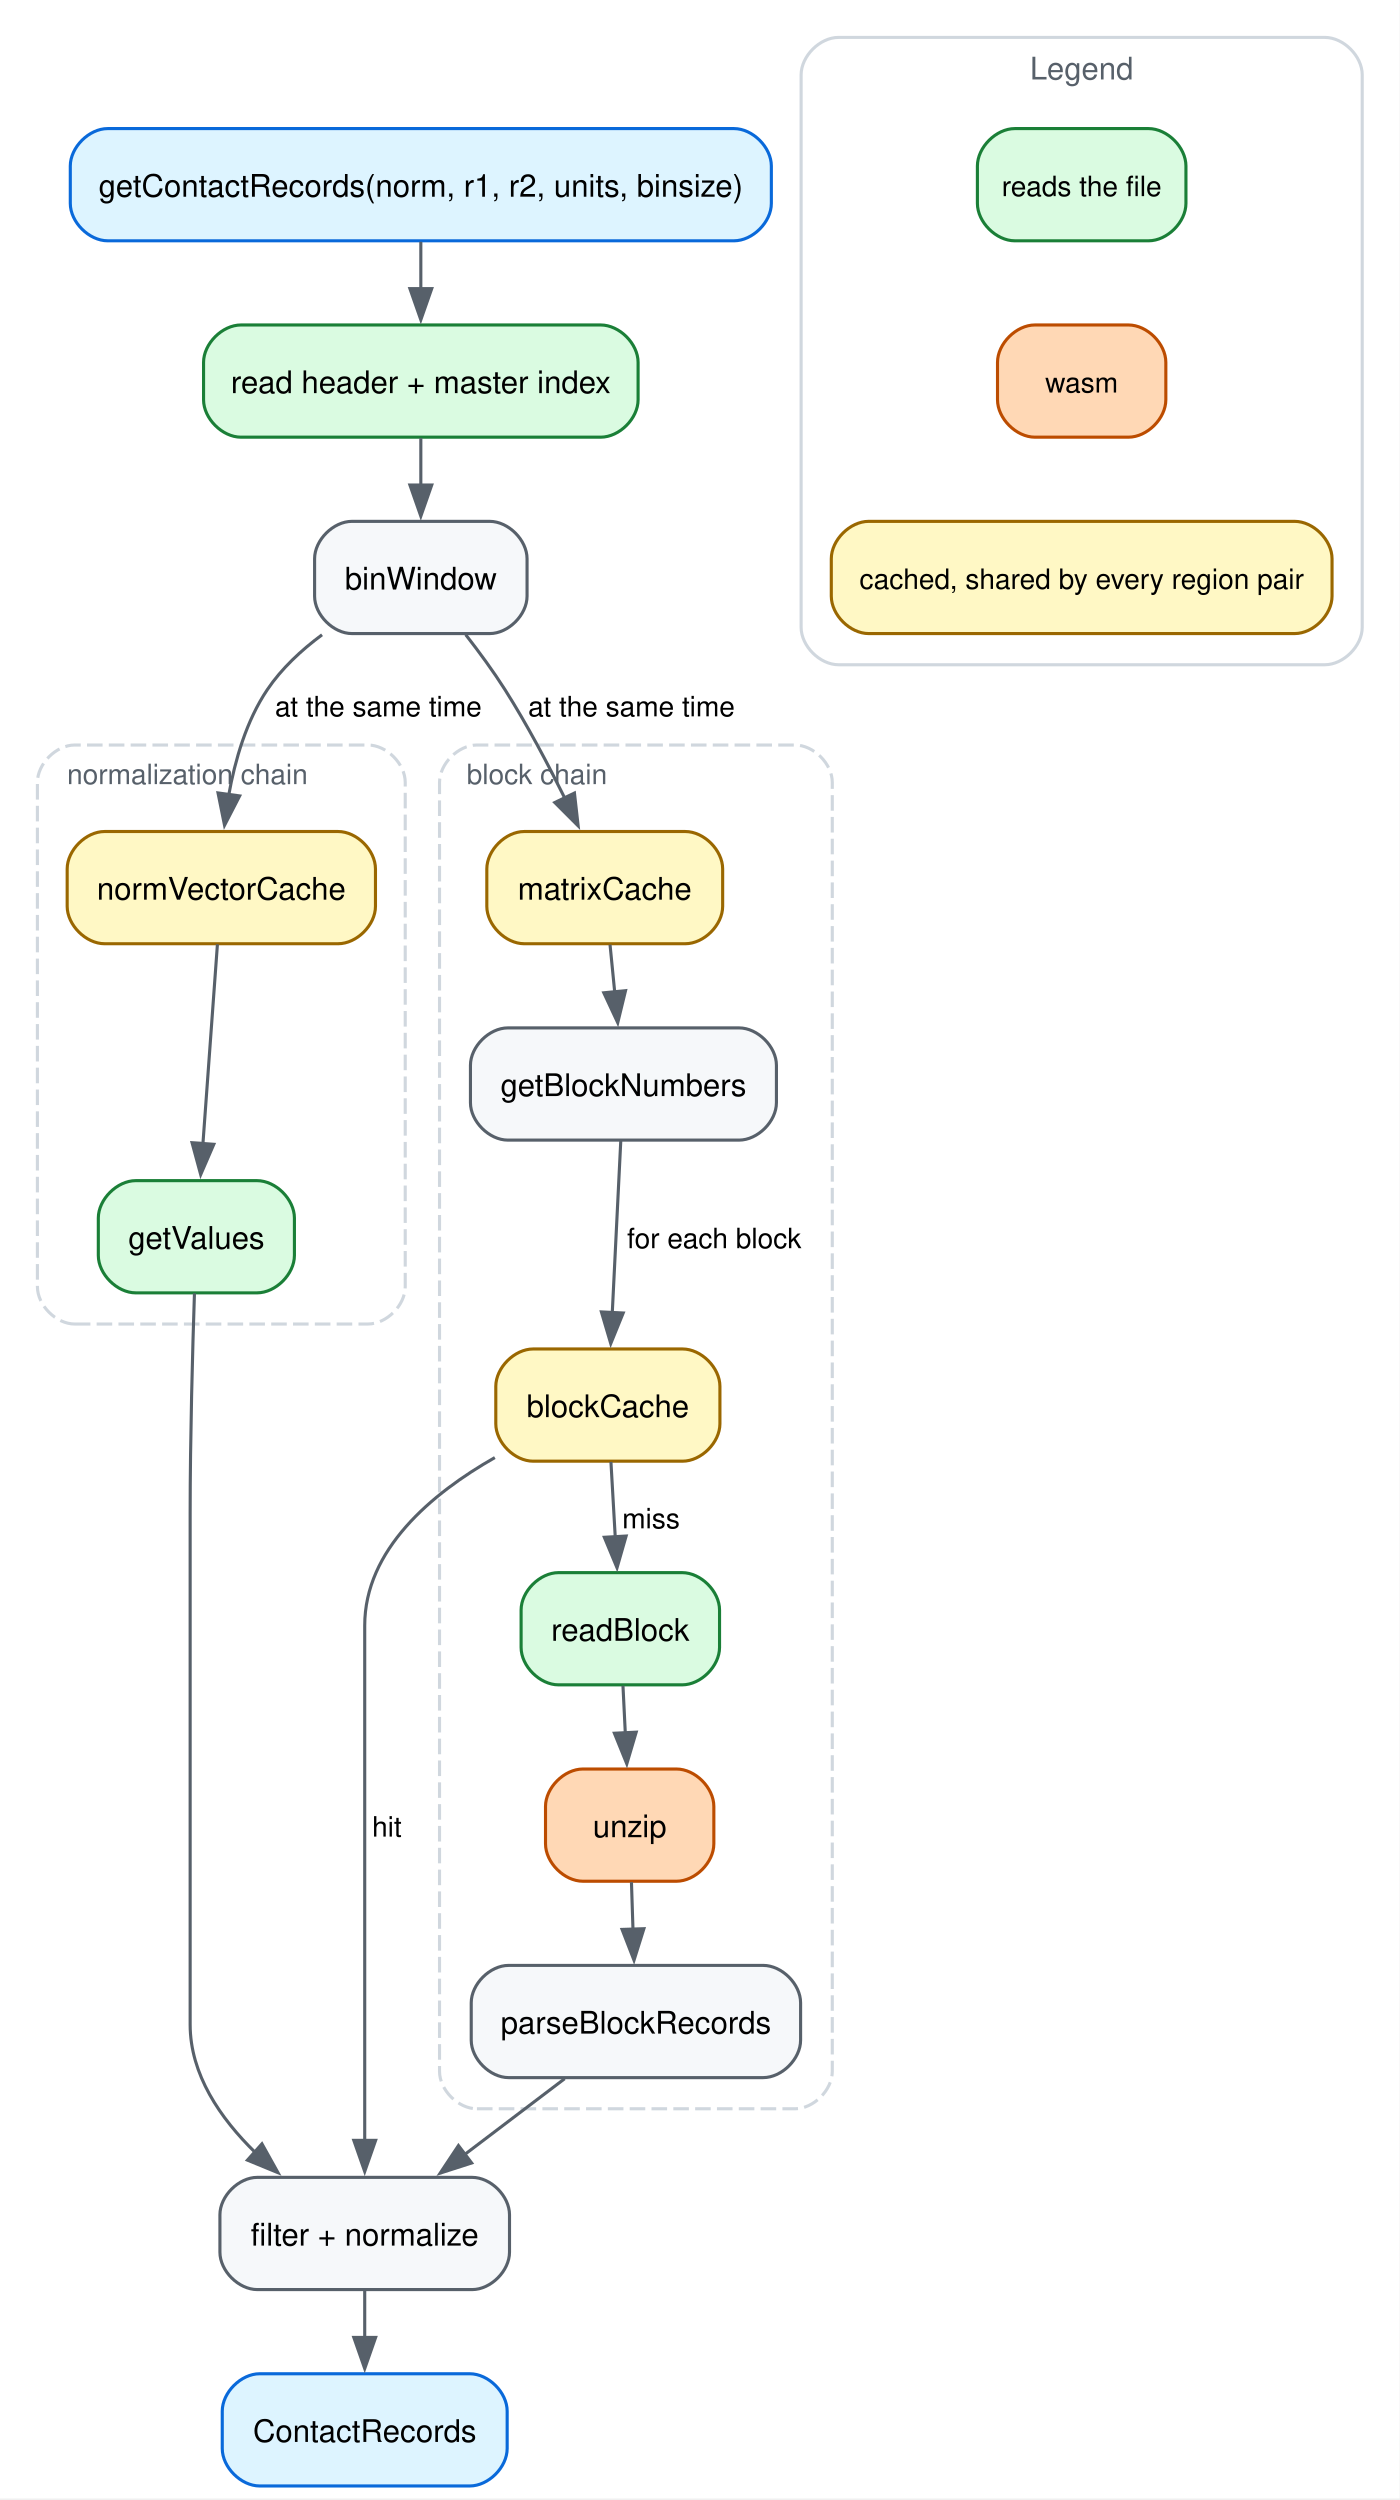
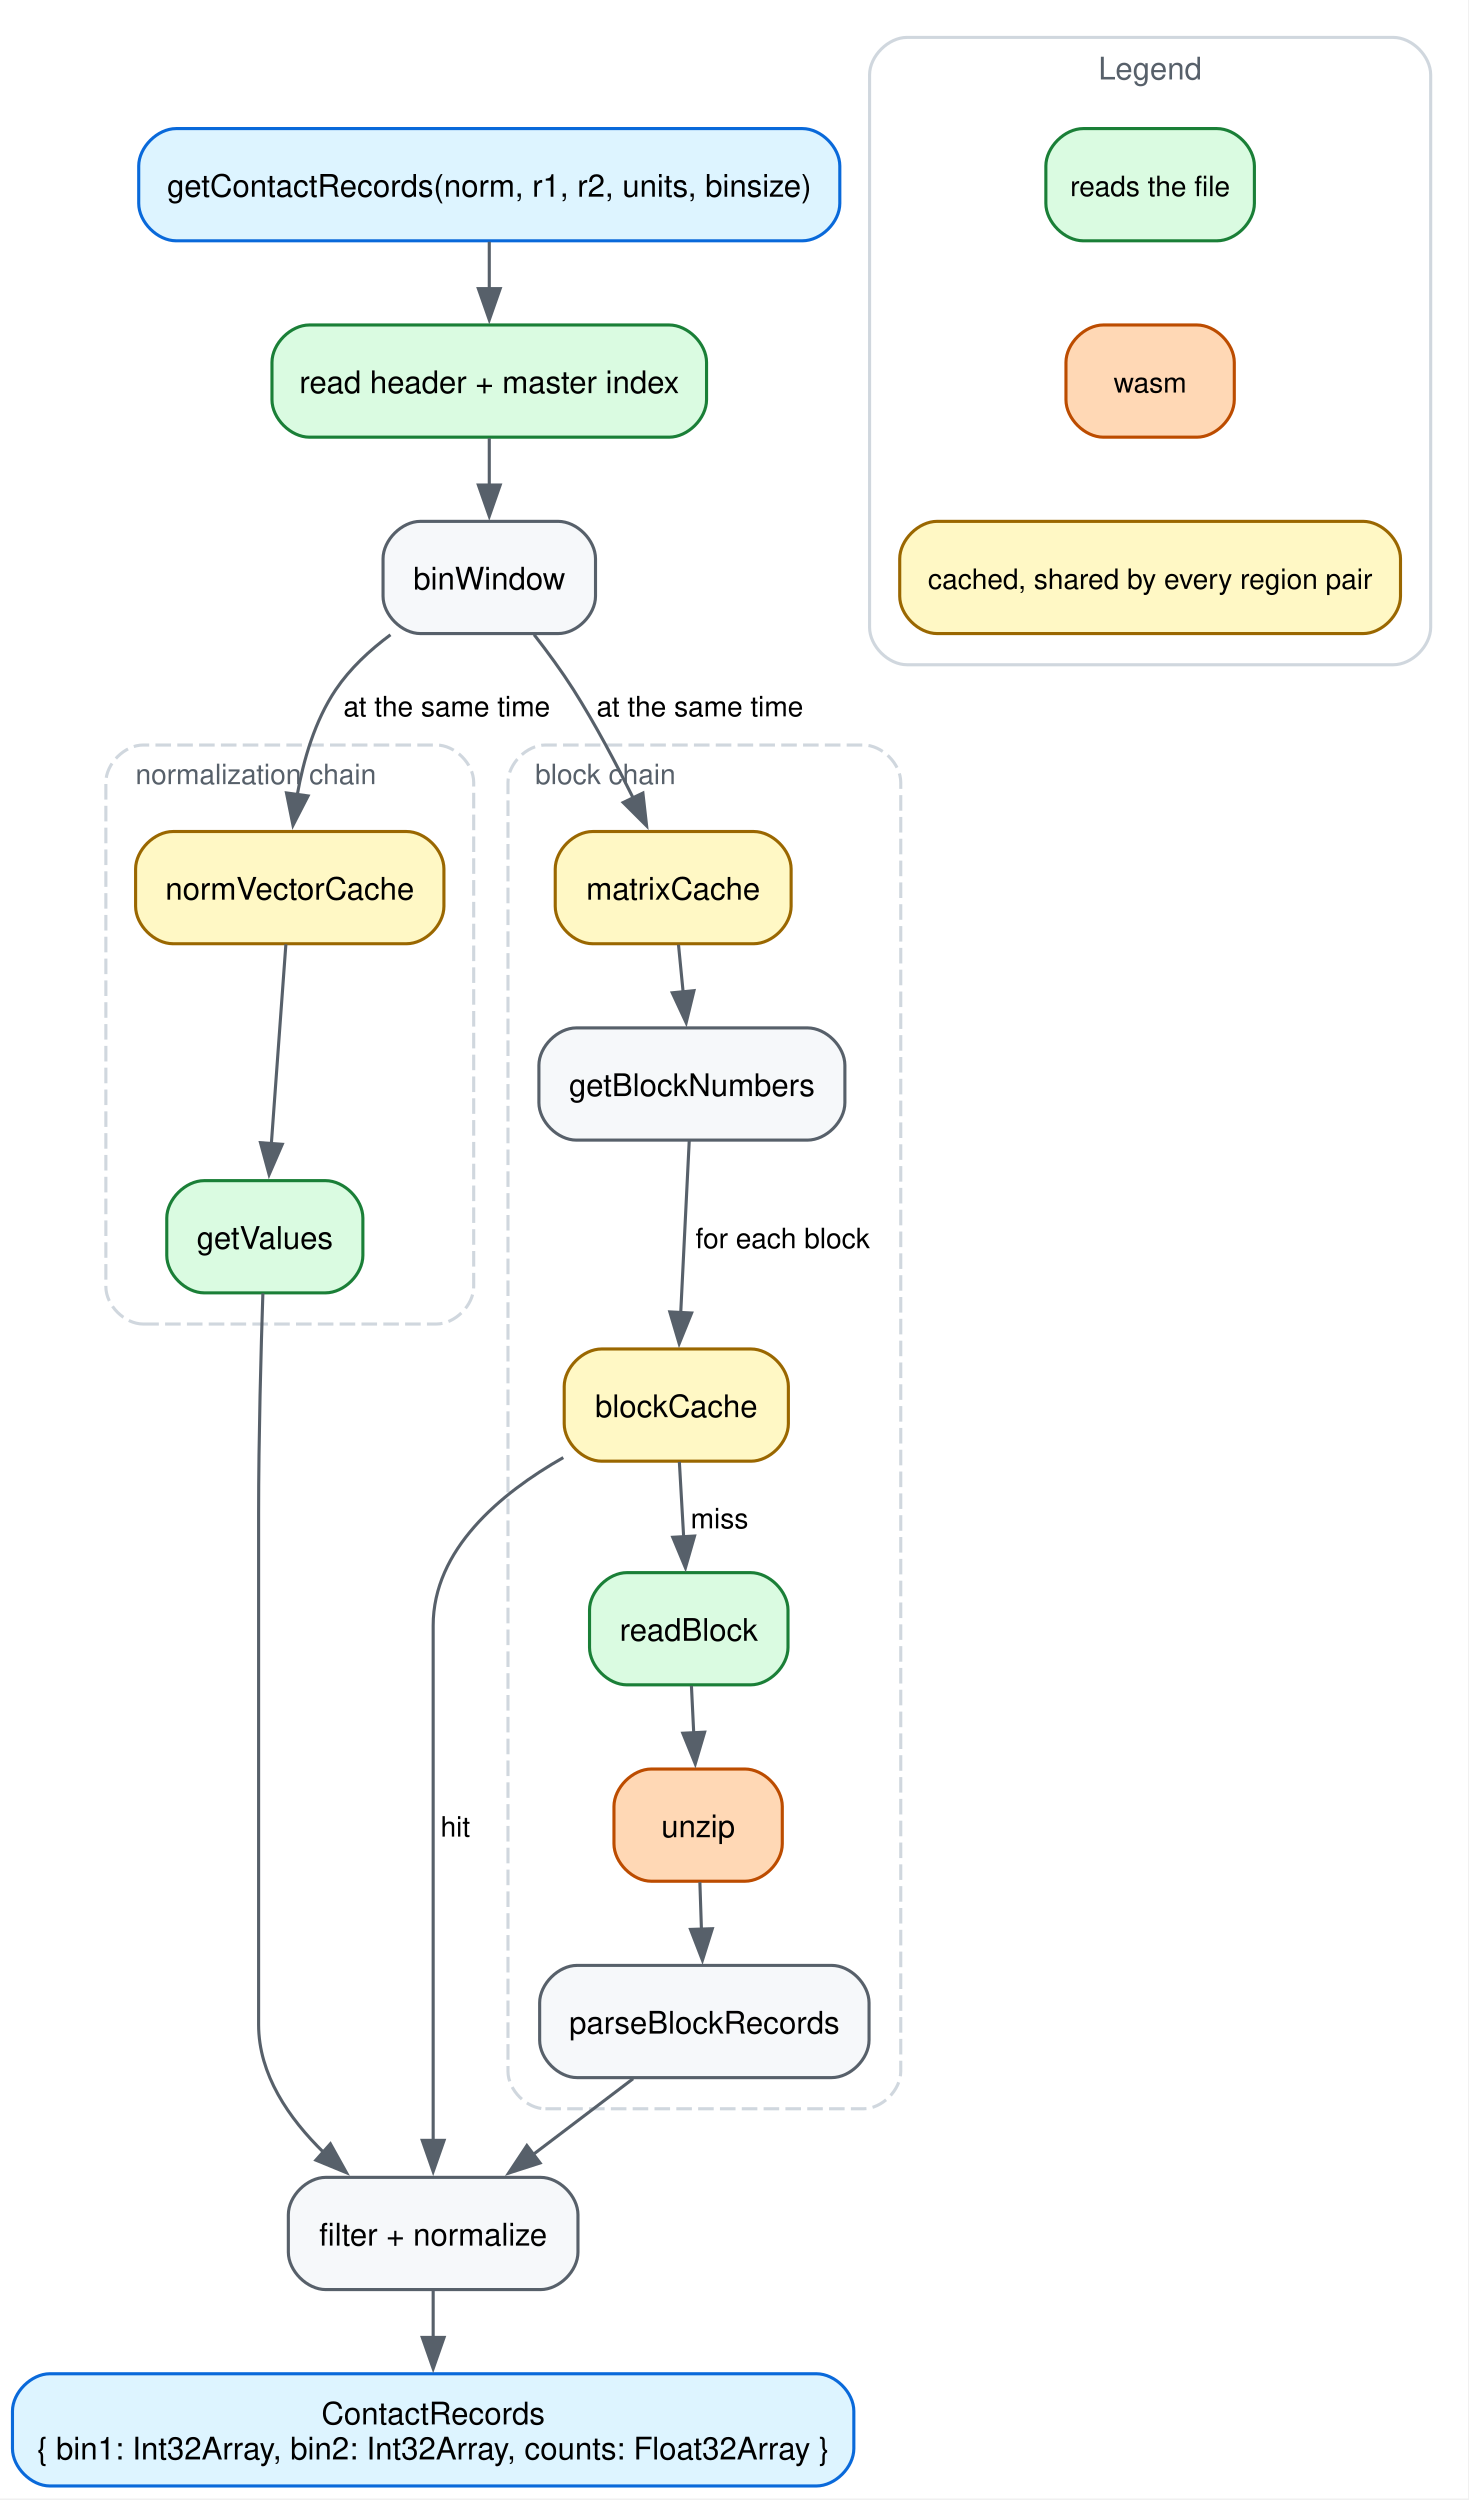
- <svg xmlns="http://www.w3.org/2000/svg" width="449pt" height="802pt" viewBox="0.00 0.00 449.00 802.00">
+ <svg xmlns="http://www.w3.org/2000/svg" width="471pt" height="802pt" viewBox="0.00 0.00 471.00 802.00">
  <g id="graph0" class="graph" transform="scale(1 1) rotate(0) translate(4 797.5)">
-     <polygon fill="white" stroke="none" points="-4,4 -4,-797.5 445,-797.5 445,4 -4,4" />
+     <polygon fill="white" stroke="none" points="-4,4 -4,-797.5 466.96,-797.5 466.96,4 -4,4" />
    <g id="clust1" class="cluster">
-       <path fill="white" stroke="#d0d7de" stroke-dasharray="5,2" d="M20,-372.75C20,-372.75 114,-372.75 114,-372.75 120,-372.75 126,-378.75 126,-384.75 126,-384.75 126,-546.5 126,-546.5 126,-552.5 120,-558.5 114,-558.5 114,-558.5 20,-558.5 20,-558.5 14,-558.5 8,-552.5 8,-546.5 8,-546.5 8,-384.75 8,-384.75 8,-378.75 14,-372.75 20,-372.75" />
-       <text xml:space="preserve" text-anchor="middle" x="56.12" y="-545.95" font-family="Helvetica,sans-Serif" font-size="9.00" fill="#57606a">normalization chain</text>
+       <path fill="white" stroke="#d0d7de" stroke-dasharray="5,2" d="M41.96,-372.75C41.96,-372.75 135.96,-372.75 135.96,-372.75 141.96,-372.75 147.96,-378.75 147.96,-384.75 147.96,-384.75 147.96,-546.5 147.96,-546.5 147.96,-552.5 141.96,-558.5 135.96,-558.5 135.96,-558.5 41.96,-558.5 41.96,-558.5 35.96,-558.5 29.96,-552.5 29.96,-546.5 29.96,-546.5 29.96,-384.75 29.96,-384.75 29.96,-378.75 35.96,-372.75 41.96,-372.75" />
+       <text xml:space="preserve" text-anchor="middle" x="78.08" y="-545.95" font-family="Helvetica,sans-Serif" font-size="9.00" fill="#57606a">normalization chain</text>
    </g>
    <g id="clust2" class="cluster">
-       <path fill="white" stroke="#d0d7de" stroke-dasharray="5,2" d="M149,-121C149,-121 251,-121 251,-121 257,-121 263,-127 263,-133 263,-133 263,-546.5 263,-546.5 263,-552.5 257,-558.5 251,-558.5 251,-558.5 149,-558.5 149,-558.5 143,-558.5 137,-552.5 137,-546.5 137,-546.5 137,-133 137,-133 137,-127 143,-121 149,-121" />
-       <text xml:space="preserve" text-anchor="middle" x="168.25" y="-545.95" font-family="Helvetica,sans-Serif" font-size="9.00" fill="#57606a">block chain</text>
+       <path fill="white" stroke="#d0d7de" stroke-dasharray="5,2" d="M170.96,-121C170.96,-121 272.96,-121 272.96,-121 278.96,-121 284.96,-127 284.96,-133 284.96,-133 284.96,-546.5 284.96,-546.5 284.96,-552.5 278.96,-558.5 272.96,-558.5 272.96,-558.5 170.96,-558.5 170.96,-558.5 164.96,-558.5 158.96,-552.5 158.96,-546.5 158.96,-546.5 158.96,-133 158.96,-133 158.96,-127 164.96,-121 170.96,-121" />
+       <text xml:space="preserve" text-anchor="middle" x="190.21" y="-545.95" font-family="Helvetica,sans-Serif" font-size="9.00" fill="#57606a">block chain</text>
    </g>
    <g id="clust4" class="cluster">
-       <path fill="white" stroke="#d0d7de" d="M265,-584.25C265,-584.25 421,-584.25 421,-584.25 427,-584.25 433,-590.25 433,-596.25 433,-596.25 433,-773.5 433,-773.5 433,-779.5 427,-785.5 421,-785.5 421,-785.5 265,-785.5 265,-785.5 259,-785.5 253,-779.5 253,-773.5 253,-773.5 253,-596.25 253,-596.25 253,-590.25 259,-584.25 265,-584.25" />
-       <text xml:space="preserve" text-anchor="middle" x="343" y="-772" font-family="Helvetica,sans-Serif" font-size="10.00" fill="#57606a">Legend</text>
+       <path fill="white" stroke="#d0d7de" d="M286.96,-584.25C286.96,-584.25 442.96,-584.25 442.96,-584.25 448.96,-584.25 454.96,-590.25 454.96,-596.25 454.96,-596.25 454.96,-773.5 454.96,-773.5 454.96,-779.5 448.96,-785.5 442.96,-785.5 442.96,-785.5 286.96,-785.5 286.96,-785.5 280.96,-785.5 274.96,-779.5 274.96,-773.5 274.96,-773.5 274.96,-596.25 274.96,-596.25 274.96,-590.25 280.96,-584.25 286.96,-584.25" />
+       <text xml:space="preserve" text-anchor="middle" x="364.96" y="-772" font-family="Helvetica,sans-Serif" font-size="10.00" fill="#57606a">Legend</text>
    </g>
    <g id="node1" class="node">
-       <path fill="#ddf4ff" stroke="#0969da" d="M231.45,-756.25C231.45,-756.25 30.55,-756.25 30.55,-756.25 24.55,-756.25 18.55,-750.25 18.55,-744.25 18.55,-744.25 18.55,-732.25 18.55,-732.25 18.55,-726.25 24.55,-720.25 30.55,-720.25 30.55,-720.25 231.45,-720.25 231.45,-720.25 237.45,-720.25 243.45,-726.25 243.45,-732.25 243.45,-732.25 243.45,-744.25 243.45,-744.25 243.45,-750.25 237.45,-756.25 231.45,-756.25" />
-       <text xml:space="preserve" text-anchor="middle" x="131" y="-734.38" font-family="Helvetica,sans-Serif" font-size="10.00">getContactRecords(norm, r1, r2, units, binsize)</text>
+       <path fill="#ddf4ff" stroke="#0969da" d="M253.41,-756.25C253.41,-756.25 52.5,-756.25 52.5,-756.25 46.5,-756.25 40.5,-750.25 40.5,-744.25 40.5,-744.25 40.5,-732.25 40.5,-732.25 40.5,-726.25 46.5,-720.25 52.5,-720.25 52.5,-720.25 253.41,-720.25 253.41,-720.25 259.41,-720.25 265.41,-726.25 265.41,-732.25 265.41,-732.25 265.41,-744.25 265.41,-744.25 265.41,-750.25 259.41,-756.25 253.41,-756.25" />
+       <text xml:space="preserve" text-anchor="middle" x="152.96" y="-734.38" font-family="Helvetica,sans-Serif" font-size="10.00">getContactRecords(norm, r1, r2, units, binsize)</text>
    </g>
    <g id="node2" class="node">
-       <path fill="#dafbe1" stroke="#1a7f37" d="M188.7,-693.25C188.7,-693.25 73.3,-693.25 73.3,-693.25 67.3,-693.25 61.3,-687.25 61.3,-681.25 61.3,-681.25 61.3,-669.25 61.3,-669.25 61.3,-663.25 67.3,-657.25 73.3,-657.25 73.3,-657.25 188.7,-657.25 188.7,-657.25 194.7,-657.25 200.7,-663.25 200.7,-669.25 200.7,-669.25 200.7,-681.25 200.7,-681.25 200.7,-687.25 194.7,-693.25 188.7,-693.25" />
-       <text xml:space="preserve" text-anchor="middle" x="131" y="-671.38" font-family="Helvetica,sans-Serif" font-size="10.00">read header + master index</text>
+       <path fill="#dafbe1" stroke="#1a7f37" d="M210.66,-693.25C210.66,-693.25 95.25,-693.25 95.25,-693.25 89.25,-693.25 83.25,-687.25 83.25,-681.25 83.25,-681.25 83.25,-669.25 83.25,-669.25 83.25,-663.25 89.25,-657.25 95.25,-657.25 95.25,-657.25 210.66,-657.25 210.66,-657.25 216.66,-657.25 222.66,-663.25 222.66,-669.25 222.66,-669.25 222.66,-681.25 222.66,-681.25 222.66,-687.25 216.66,-693.25 210.66,-693.25" />
+       <text xml:space="preserve" text-anchor="middle" x="152.96" y="-671.38" font-family="Helvetica,sans-Serif" font-size="10.00">read header + master index</text>
    </g>
    <g id="edge1" class="edge">
-       <path fill="none" stroke="#57606a" d="M131,-719.93C131,-715.13 131,-709.78 131,-704.52" />
-       <polygon fill="#57606a" stroke="#57606a" points="134.5,-704.91 131,-694.91 127.5,-704.91 134.5,-704.91" />
+       <path fill="none" stroke="#57606a" d="M152.96,-719.93C152.96,-715.13 152.96,-709.78 152.96,-704.52" />
+       <polygon fill="#57606a" stroke="#57606a" points="156.46,-704.91 152.96,-694.91 149.46,-704.91 156.46,-704.91" />
    </g>
    <g id="node3" class="node">
-       <path fill="#f6f8fa" stroke="#57606a" d="M153.08,-630.25C153.08,-630.25 108.92,-630.25 108.92,-630.25 102.92,-630.25 96.92,-624.25 96.92,-618.25 96.92,-618.25 96.92,-606.25 96.92,-606.25 96.92,-600.25 102.92,-594.25 108.92,-594.25 108.92,-594.25 153.08,-594.25 153.08,-594.25 159.08,-594.25 165.08,-600.25 165.08,-606.25 165.08,-606.25 165.08,-618.25 165.08,-618.25 165.08,-624.25 159.08,-630.25 153.08,-630.25" />
-       <text xml:space="preserve" text-anchor="middle" x="131" y="-608.38" font-family="Helvetica,sans-Serif" font-size="10.00">binWindow</text>
+       <path fill="#f6f8fa" stroke="#57606a" d="M175.04,-630.25C175.04,-630.25 130.88,-630.25 130.88,-630.25 124.88,-630.25 118.88,-624.25 118.88,-618.25 118.88,-618.25 118.88,-606.25 118.88,-606.25 118.88,-600.25 124.88,-594.25 130.88,-594.25 130.88,-594.25 175.04,-594.25 175.04,-594.25 181.04,-594.25 187.04,-600.25 187.04,-606.25 187.04,-606.25 187.04,-618.25 187.04,-618.25 187.04,-624.25 181.04,-630.25 175.04,-630.25" />
+       <text xml:space="preserve" text-anchor="middle" x="152.96" y="-608.38" font-family="Helvetica,sans-Serif" font-size="10.00">binWindow</text>
    </g>
    <g id="edge2" class="edge">
-       <path fill="none" stroke="#57606a" d="M131,-656.93C131,-652.13 131,-646.78 131,-641.52" />
-       <polygon fill="#57606a" stroke="#57606a" points="134.5,-641.91 131,-631.91 127.5,-641.91 134.5,-641.91" />
+       <path fill="none" stroke="#57606a" d="M152.96,-656.93C152.96,-652.13 152.96,-646.78 152.96,-641.52" />
+       <polygon fill="#57606a" stroke="#57606a" points="156.46,-641.91 152.96,-631.91 149.46,-641.91 156.46,-641.91" />
    </g>
    <g id="node4" class="node">
-       <path fill="#fff8c5" stroke="#9a6700" d="M104.45,-530.75C104.45,-530.75 29.55,-530.75 29.55,-530.75 23.55,-530.75 17.55,-524.75 17.55,-518.75 17.55,-518.75 17.55,-506.75 17.55,-506.75 17.55,-500.75 23.55,-494.75 29.55,-494.75 29.55,-494.75 104.45,-494.75 104.45,-494.75 110.45,-494.75 116.45,-500.75 116.45,-506.75 116.45,-506.75 116.45,-518.75 116.45,-518.75 116.45,-524.75 110.45,-530.75 104.45,-530.75" />
-       <text xml:space="preserve" text-anchor="middle" x="67" y="-508.88" font-family="Helvetica,sans-Serif" font-size="10.00">normVectorCache</text>
+       <path fill="#fff8c5" stroke="#9a6700" d="M126.41,-530.75C126.41,-530.75 51.5,-530.75 51.5,-530.75 45.5,-530.75 39.5,-524.75 39.5,-518.75 39.5,-518.75 39.5,-506.75 39.5,-506.75 39.5,-500.75 45.5,-494.75 51.5,-494.75 51.5,-494.75 126.41,-494.75 126.41,-494.75 132.41,-494.75 138.41,-500.75 138.41,-506.75 138.41,-506.75 138.41,-518.75 138.41,-518.75 138.41,-524.75 132.41,-530.75 126.41,-530.75" />
+       <text xml:space="preserve" text-anchor="middle" x="88.96" y="-508.88" font-family="Helvetica,sans-Serif" font-size="10.00">normVectorCache</text>
    </g>
    <g id="edge3" class="edge">
-       <path fill="none" stroke="#57606a" d="M99.31,-593.86C92.67,-588.94 86.32,-583.04 81.75,-576.25 75.05,-566.3 71.38,-553.67 69.37,-542.37" />
-       <polygon fill="#57606a" stroke="#57606a" points="72.88,-542.17 68.03,-532.75 65.94,-543.13 72.88,-542.17" />
-       <text xml:space="preserve" text-anchor="middle" x="117.38" y="-567.7" font-family="Helvetica,sans-Serif" font-size="9.00"> at the same time </text>
+       <path fill="none" stroke="#57606a" d="M121.26,-593.86C114.63,-588.94 108.27,-583.04 103.71,-576.25 97.01,-566.3 93.33,-553.67 91.33,-542.37" />
+       <polygon fill="#57606a" stroke="#57606a" points="94.83,-542.17 89.99,-532.75 87.9,-543.13 94.83,-542.17" />
+       <text xml:space="preserve" text-anchor="middle" x="139.33" y="-567.7" font-family="Helvetica,sans-Serif" font-size="9.00"> at the same time </text>
    </g>
    <g id="node6" class="node">
-       <path fill="#fff8c5" stroke="#9a6700" d="M215.83,-530.75C215.83,-530.75 164.17,-530.75 164.17,-530.75 158.17,-530.75 152.17,-524.75 152.17,-518.75 152.17,-518.75 152.17,-506.75 152.17,-506.75 152.17,-500.75 158.17,-494.75 164.17,-494.75 164.17,-494.75 215.83,-494.75 215.83,-494.75 221.83,-494.75 227.83,-500.75 227.83,-506.75 227.83,-506.75 227.83,-518.75 227.83,-518.75 227.83,-524.75 221.83,-530.75 215.83,-530.75" />
-       <text xml:space="preserve" text-anchor="middle" x="190" y="-508.88" font-family="Helvetica,sans-Serif" font-size="10.00">matrixCache</text>
+       <path fill="#fff8c5" stroke="#9a6700" d="M237.79,-530.75C237.79,-530.75 186.12,-530.75 186.12,-530.75 180.12,-530.75 174.12,-524.75 174.12,-518.75 174.12,-518.75 174.12,-506.75 174.12,-506.75 174.12,-500.75 180.12,-494.75 186.12,-494.75 186.12,-494.75 237.79,-494.75 237.79,-494.75 243.79,-494.75 249.79,-500.75 249.79,-506.75 249.79,-506.75 249.79,-518.75 249.79,-518.75 249.79,-524.75 243.79,-530.75 237.79,-530.75" />
+       <text xml:space="preserve" text-anchor="middle" x="211.96" y="-508.88" font-family="Helvetica,sans-Serif" font-size="10.00">matrixCache</text>
    </g>
    <g id="edge4" class="edge">
-       <path fill="none" stroke="#57606a" d="M145.39,-593.9C149.67,-588.41 154.22,-582.21 158,-576.25 165.03,-565.17 171.8,-552.36 177.29,-541.24" />
-       <polygon fill="#57606a" stroke="#57606a" points="180.28,-543.09 181.47,-532.56 173.98,-540.05 180.28,-543.09" />
-       <text xml:space="preserve" text-anchor="middle" x="198.58" y="-567.7" font-family="Helvetica,sans-Serif" font-size="9.00"> at the same time </text>
+       <path fill="none" stroke="#57606a" d="M167.34,-593.9C171.62,-588.41 176.17,-582.21 179.96,-576.25 186.98,-565.17 193.75,-552.36 199.25,-541.24" />
+       <polygon fill="#57606a" stroke="#57606a" points="202.24,-543.09 203.43,-532.56 195.93,-540.05 202.24,-543.09" />
+       <text xml:space="preserve" text-anchor="middle" x="220.54" y="-567.7" font-family="Helvetica,sans-Serif" font-size="9.00"> at the same time </text>
    </g>
    <g id="node5" class="node">
-       <path fill="#dafbe1" stroke="#1a7f37" d="M78.45,-418.75C78.45,-418.75 39.55,-418.75 39.55,-418.75 33.55,-418.75 27.54,-412.75 27.54,-406.75 27.54,-406.75 27.54,-394.75 27.54,-394.75 27.54,-388.75 33.55,-382.75 39.55,-382.75 39.55,-382.75 78.45,-382.75 78.45,-382.75 84.45,-382.75 90.45,-388.75 90.45,-394.75 90.45,-394.75 90.45,-406.75 90.45,-406.75 90.45,-412.75 84.45,-418.75 78.45,-418.75" />
-       <text xml:space="preserve" text-anchor="middle" x="59" y="-396.88" font-family="Helvetica,sans-Serif" font-size="10.00">getValues</text>
+       <path fill="#dafbe1" stroke="#1a7f37" d="M100.41,-418.75C100.41,-418.75 61.5,-418.75 61.5,-418.75 55.5,-418.75 49.5,-412.75 49.5,-406.75 49.5,-406.75 49.5,-394.75 49.5,-394.75 49.5,-388.75 55.5,-382.75 61.5,-382.75 61.5,-382.75 100.41,-382.75 100.41,-382.75 106.41,-382.75 112.41,-388.75 112.41,-394.75 112.41,-394.75 112.41,-406.75 112.41,-406.75 112.41,-412.75 106.41,-418.75 100.41,-418.75" />
+       <text xml:space="preserve" text-anchor="middle" x="80.96" y="-396.88" font-family="Helvetica,sans-Serif" font-size="10.00">getValues</text>
    </g>
    <g id="edge5" class="edge">
-       <path fill="none" stroke="#57606a" d="M65.75,-494.56C64.51,-477.47 62.58,-450.93 61.1,-430.6" />
-       <polygon fill="#57606a" stroke="#57606a" points="64.59,-430.41 60.38,-420.69 57.61,-430.92 64.59,-430.41" />
+       <path fill="none" stroke="#57606a" d="M87.71,-494.56C86.46,-477.47 84.53,-450.93 83.05,-430.6" />
+       <polygon fill="#57606a" stroke="#57606a" points="86.55,-430.41 82.33,-420.69 79.57,-430.92 86.55,-430.41" />
    </g>
    <g id="node12" class="node">
-       <path fill="#f6f8fa" stroke="#57606a" d="M147.45,-99C147.45,-99 78.55,-99 78.55,-99 72.55,-99 66.55,-93 66.55,-87 66.55,-87 66.55,-75 66.55,-75 66.55,-69 72.55,-63 78.55,-63 78.55,-63 147.45,-63 147.45,-63 153.45,-63 159.45,-69 159.45,-75 159.45,-75 159.45,-87 159.45,-87 159.45,-93 153.45,-99 147.45,-99" />
-       <text xml:space="preserve" text-anchor="middle" x="113" y="-77.12" font-family="Helvetica,sans-Serif" font-size="10.00">filter + normalize</text>
+       <path fill="#f6f8fa" stroke="#57606a" d="M169.41,-99C169.41,-99 100.5,-99 100.5,-99 94.5,-99 88.5,-93 88.5,-87 88.5,-87 88.5,-75 88.5,-75 88.5,-69 94.5,-63 100.5,-63 100.5,-63 169.41,-63 169.41,-63 175.41,-63 181.41,-69 181.41,-75 181.41,-75 181.41,-87 181.41,-87 181.41,-93 175.41,-99 169.41,-99" />
+       <text xml:space="preserve" text-anchor="middle" x="134.96" y="-77.12" font-family="Helvetica,sans-Serif" font-size="10.00">filter + normalize</text>
    </g>
    <g id="edge6" class="edge">
-       <path fill="none" stroke="#57606a" d="M58.38,-382.58C57.79,-364.87 57,-336.44 57,-311.88 57,-311.88 57,-311.88 57,-148 57,-132.04 66.64,-117.96 77.92,-106.95" />
-       <polygon fill="#57606a" stroke="#57606a" points="80.03,-109.76 85.18,-100.5 75.38,-104.53 80.03,-109.76" />
+       <path fill="none" stroke="#57606a" d="M80.33,-382.58C79.75,-364.87 78.96,-336.44 78.96,-311.88 78.96,-311.88 78.96,-311.88 78.96,-148 78.96,-132.04 88.6,-117.96 99.88,-106.95" />
+       <polygon fill="#57606a" stroke="#57606a" points="101.99,-109.76 107.14,-100.5 97.34,-104.53 101.99,-109.76" />
    </g>
    <g id="node7" class="node">
-       <path fill="#f6f8fa" stroke="#57606a" d="M233.08,-467.75C233.08,-467.75 158.92,-467.75 158.92,-467.75 152.92,-467.75 146.92,-461.75 146.92,-455.75 146.92,-455.75 146.92,-443.75 146.92,-443.75 146.92,-437.75 152.92,-431.75 158.92,-431.75 158.92,-431.75 233.08,-431.75 233.08,-431.75 239.08,-431.75 245.08,-437.75 245.08,-443.75 245.08,-443.75 245.08,-455.75 245.08,-455.75 245.08,-461.75 239.08,-467.75 233.08,-467.75" />
-       <text xml:space="preserve" text-anchor="middle" x="196" y="-445.88" font-family="Helvetica,sans-Serif" font-size="10.00">getBlockNumbers</text>
+       <path fill="#f6f8fa" stroke="#57606a" d="M255.04,-467.75C255.04,-467.75 180.88,-467.75 180.88,-467.75 174.88,-467.75 168.88,-461.75 168.88,-455.75 168.88,-455.75 168.88,-443.75 168.88,-443.75 168.88,-437.75 174.88,-431.75 180.88,-431.75 180.88,-431.75 255.04,-431.75 255.04,-431.75 261.04,-431.75 267.04,-437.75 267.04,-443.75 267.04,-443.75 267.04,-455.75 267.04,-455.75 267.04,-461.75 261.04,-467.75 255.04,-467.75" />
+       <text xml:space="preserve" text-anchor="middle" x="217.96" y="-445.88" font-family="Helvetica,sans-Serif" font-size="10.00">getBlockNumbers</text>
    </g>
    <g id="edge7" class="edge">
-       <path fill="none" stroke="#57606a" d="M191.7,-494.43C192.18,-489.63 192.7,-484.28 193.22,-479.02" />
-       <polygon fill="#57606a" stroke="#57606a" points="196.67,-479.7 194.17,-469.41 189.7,-479.01 196.67,-479.7" />
+       <path fill="none" stroke="#57606a" d="M213.66,-494.43C214.13,-489.63 214.66,-484.28 215.17,-479.02" />
+       <polygon fill="#57606a" stroke="#57606a" points="218.62,-479.7 216.12,-469.41 211.66,-479.01 218.62,-479.7" />
    </g>
    <g id="node8" class="node">
-       <path fill="#fff8c5" stroke="#9a6700" d="M214.95,-364.75C214.95,-364.75 167.05,-364.75 167.05,-364.75 161.05,-364.75 155.05,-358.75 155.05,-352.75 155.05,-352.75 155.05,-340.75 155.05,-340.75 155.05,-334.75 161.05,-328.75 167.05,-328.75 167.05,-328.75 214.95,-328.75 214.95,-328.75 220.95,-328.75 226.95,-334.75 226.95,-340.75 226.95,-340.75 226.95,-352.75 226.95,-352.75 226.95,-358.75 220.95,-364.75 214.95,-364.75" />
-       <text xml:space="preserve" text-anchor="middle" x="191" y="-342.88" font-family="Helvetica,sans-Serif" font-size="10.00">blockCache</text>
+       <path fill="#fff8c5" stroke="#9a6700" d="M236.91,-364.75C236.91,-364.75 189,-364.75 189,-364.75 183,-364.75 177,-358.75 177,-352.75 177,-352.75 177,-340.75 177,-340.75 177,-334.75 183,-328.75 189,-328.75 189,-328.75 236.91,-328.75 236.91,-328.75 242.91,-328.75 248.91,-334.75 248.91,-340.75 248.91,-340.75 248.91,-352.75 248.91,-352.75 248.91,-358.75 242.91,-364.75 236.91,-364.75" />
+       <text xml:space="preserve" text-anchor="middle" x="212.96" y="-342.88" font-family="Helvetica,sans-Serif" font-size="10.00">blockCache</text>
    </g>
    <g id="edge8" class="edge">
-       <path fill="none" stroke="#57606a" d="M195.15,-431.62C194.4,-416.53 193.3,-394.24 192.42,-376.44" />
-       <polygon fill="#57606a" stroke="#57606a" points="195.92,-376.29 191.93,-366.48 188.93,-376.64 195.92,-376.29" />
-       <text xml:space="preserve" text-anchor="middle" x="225.13" y="-397.07" font-family="Helvetica,sans-Serif" font-size="9.00"> for each block </text>
+       <path fill="none" stroke="#57606a" d="M217.11,-431.62C216.36,-416.53 215.26,-394.24 214.38,-376.44" />
+       <polygon fill="#57606a" stroke="#57606a" points="217.87,-376.29 213.88,-366.48 210.88,-376.64 217.87,-376.29" />
+       <text xml:space="preserve" text-anchor="middle" x="247.09" y="-397.07" font-family="Helvetica,sans-Serif" font-size="9.00"> for each block </text>
    </g>
    <g id="node9" class="node">
-       <path fill="#dafbe1" stroke="#1a7f37" d="M214.83,-293C214.83,-293 175.17,-293 175.17,-293 169.17,-293 163.17,-287 163.17,-281 163.17,-281 163.17,-269 163.17,-269 163.17,-263 169.17,-257 175.17,-257 175.17,-257 214.83,-257 214.83,-257 220.83,-257 226.83,-263 226.83,-269 226.83,-269 226.83,-281 226.83,-281 226.83,-287 220.83,-293 214.83,-293" />
-       <text xml:space="preserve" text-anchor="middle" x="195" y="-271.12" font-family="Helvetica,sans-Serif" font-size="10.00">readBlock</text>
+       <path fill="#dafbe1" stroke="#1a7f37" d="M236.79,-293C236.79,-293 197.12,-293 197.12,-293 191.12,-293 185.12,-287 185.12,-281 185.12,-281 185.12,-269 185.12,-269 185.12,-263 191.12,-257 197.12,-257 197.12,-257 236.79,-257 236.79,-257 242.79,-257 248.79,-263 248.79,-269 248.79,-269 248.79,-281 248.79,-281 248.79,-287 242.79,-293 236.79,-293" />
+       <text xml:space="preserve" text-anchor="middle" x="216.96" y="-271.12" font-family="Helvetica,sans-Serif" font-size="10.00">readBlock</text>
    </g>
    <g id="edge9" class="edge">
-       <path fill="none" stroke="#57606a" d="M191.99,-328.51C192.41,-321.24 192.9,-312.6 193.37,-304.43" />
-       <polygon fill="#57606a" stroke="#57606a" points="196.86,-304.74 193.94,-294.55 189.87,-304.34 196.86,-304.74" />
-       <text xml:space="preserve" text-anchor="middle" x="204.86" y="-307.2" font-family="Helvetica,sans-Serif" font-size="9.00"> miss </text>
+       <path fill="none" stroke="#57606a" d="M213.94,-328.51C214.36,-321.24 214.86,-312.6 215.32,-304.43" />
+       <polygon fill="#57606a" stroke="#57606a" points="218.81,-304.74 215.89,-294.55 211.82,-304.34 218.81,-304.74" />
+       <text xml:space="preserve" text-anchor="middle" x="226.82" y="-307.2" font-family="Helvetica,sans-Serif" font-size="9.00"> miss </text>
    </g>
    <g id="edge10" class="edge">
-       <path fill="none" stroke="#57606a" d="M154.74,-329.91C134.37,-318.31 113,-300.34 113,-276 113,-276 113,-276 113,-148 113,-135.75 113,-122.23 113,-110.63" />
-       <polygon fill="#57606a" stroke="#57606a" points="116.5,-110.88 113,-100.88 109.5,-110.88 116.5,-110.88" />
-       <text xml:space="preserve" text-anchor="middle" x="120.12" y="-208.32" font-family="Helvetica,sans-Serif" font-size="9.00"> hit </text>
+       <path fill="none" stroke="#57606a" d="M176.7,-329.91C156.33,-318.31 134.96,-300.34 134.96,-276 134.96,-276 134.96,-276 134.96,-148 134.96,-135.75 134.96,-122.23 134.96,-110.63" />
+       <polygon fill="#57606a" stroke="#57606a" points="138.46,-110.88 134.96,-100.88 131.46,-110.88 138.46,-110.88" />
+       <text xml:space="preserve" text-anchor="middle" x="142.08" y="-208.32" font-family="Helvetica,sans-Serif" font-size="9.00"> hit </text>
    </g>
    <g id="node10" class="node">
-       <path fill="#ffd8b5" stroke="#bc4c00" d="M213,-230C213,-230 183,-230 183,-230 177,-230 171,-224 171,-218 171,-218 171,-206 171,-206 171,-200 177,-194 183,-194 183,-194 213,-194 213,-194 219,-194 225,-200 225,-206 225,-206 225,-218 225,-218 225,-224 219,-230 213,-230" />
-       <text xml:space="preserve" text-anchor="middle" x="198" y="-208.12" font-family="Helvetica,sans-Serif" font-size="10.00">unzip</text>
+       <path fill="#ffd8b5" stroke="#bc4c00" d="M234.96,-230C234.96,-230 204.96,-230 204.96,-230 198.96,-230 192.96,-224 192.96,-218 192.96,-218 192.96,-206 192.96,-206 192.96,-200 198.96,-194 204.96,-194 204.96,-194 234.96,-194 234.96,-194 240.96,-194 246.96,-200 246.96,-206 246.96,-206 246.96,-218 246.96,-218 246.96,-224 240.96,-230 234.96,-230" />
+       <text xml:space="preserve" text-anchor="middle" x="219.96" y="-208.12" font-family="Helvetica,sans-Serif" font-size="10.00">unzip</text>
    </g>
    <g id="edge11" class="edge">
-       <path fill="none" stroke="#57606a" d="M195.85,-256.68C196.09,-251.88 196.35,-246.53 196.61,-241.27" />
-       <polygon fill="#57606a" stroke="#57606a" points="200.09,-241.82 197.08,-231.66 193.1,-241.48 200.09,-241.82" />
+       <path fill="none" stroke="#57606a" d="M217.81,-256.68C218.04,-251.88 218.31,-246.53 218.56,-241.27" />
+       <polygon fill="#57606a" stroke="#57606a" points="222.04,-241.82 219.04,-231.66 215.05,-241.48 222.04,-241.82" />
    </g>
    <g id="node11" class="node">
-       <path fill="#f6f8fa" stroke="#57606a" d="M240.83,-167C240.83,-167 159.17,-167 159.17,-167 153.17,-167 147.17,-161 147.17,-155 147.17,-155 147.17,-143 147.17,-143 147.17,-137 153.17,-131 159.17,-131 159.17,-131 240.83,-131 240.83,-131 246.83,-131 252.83,-137 252.83,-143 252.83,-143 252.83,-155 252.83,-155 252.83,-161 246.83,-167 240.83,-167" />
-       <text xml:space="preserve" text-anchor="middle" x="200" y="-145.12" font-family="Helvetica,sans-Serif" font-size="10.00">parseBlockRecords</text>
+       <path fill="#f6f8fa" stroke="#57606a" d="M262.79,-167C262.79,-167 181.12,-167 181.12,-167 175.12,-167 169.12,-161 169.12,-155 169.12,-155 169.12,-143 169.12,-143 169.12,-137 175.12,-131 181.12,-131 181.12,-131 262.79,-131 262.79,-131 268.79,-131 274.79,-137 274.79,-143 274.79,-143 274.79,-155 274.79,-155 274.79,-161 268.79,-167 262.79,-167" />
+       <text xml:space="preserve" text-anchor="middle" x="221.96" y="-145.12" font-family="Helvetica,sans-Serif" font-size="10.00">parseBlockRecords</text>
    </g>
    <g id="edge12" class="edge">
-       <path fill="none" stroke="#57606a" d="M198.57,-193.68C198.73,-188.88 198.9,-183.53 199.07,-178.27" />
-       <polygon fill="#57606a" stroke="#57606a" points="202.56,-178.77 199.39,-168.66 195.56,-178.54 202.56,-178.77" />
+       <path fill="none" stroke="#57606a" d="M220.52,-193.68C220.68,-188.88 220.86,-183.53 221.03,-178.27" />
+       <polygon fill="#57606a" stroke="#57606a" points="224.51,-178.77 221.34,-168.66 217.52,-178.54 224.51,-178.77" />
    </g>
    <g id="edge13" class="edge">
-       <path fill="none" stroke="#57606a" d="M177.14,-130.66C167.33,-123.22 155.69,-114.39 145.04,-106.31" />
-       <polygon fill="#57606a" stroke="#57606a" points="147.3,-103.62 137.21,-100.37 143.07,-109.2 147.3,-103.62" />
+       <path fill="none" stroke="#57606a" d="M199.1,-130.66C189.28,-123.22 177.65,-114.39 167,-106.31" />
+       <polygon fill="#57606a" stroke="#57606a" points="169.25,-103.62 159.17,-100.37 165.02,-109.2 169.25,-103.62" />
    </g>
    <g id="node13" class="node">
-       <path fill="#ddf4ff" stroke="#0969da" d="M146.7,-36C146.7,-36 79.3,-36 79.3,-36 73.3,-36 67.3,-30 67.3,-24 67.3,-24 67.3,-12 67.3,-12 67.3,-6 73.3,0 79.3,0 79.3,0 146.7,0 146.7,0 152.7,0 158.7,-6 158.7,-12 158.7,-12 158.7,-24 158.7,-24 158.7,-30 152.7,-36 146.7,-36" />
-       <text xml:space="preserve" text-anchor="middle" x="113" y="-14.12" font-family="Helvetica,sans-Serif" font-size="10.00">ContactRecords</text>
+       <path fill="#ddf4ff" stroke="#0969da" d="M257.91,-36C257.91,-36 12,-36 12,-36 6,-36 0,-30 0,-24 0,-24 0,-12 0,-12 0,-6 6,0 12,0 12,0 257.91,0 257.91,0 263.91,0 269.91,-6 269.91,-12 269.91,-12 269.91,-24 269.91,-24 269.91,-30 263.91,-36 257.91,-36" />
+       <text xml:space="preserve" text-anchor="middle" x="134.96" y="-19.75" font-family="Helvetica,sans-Serif" font-size="10.00">ContactRecords</text>
+       <text xml:space="preserve" text-anchor="middle" x="134.96" y="-8.5" font-family="Helvetica,sans-Serif" font-size="10.00">{ bin1: Int32Array, bin2: Int32Array, counts: Float32Array }</text>
    </g>
    <g id="edge14" class="edge">
-       <path fill="none" stroke="#57606a" d="M113,-62.68C113,-57.88 113,-52.53 113,-47.27" />
-       <polygon fill="#57606a" stroke="#57606a" points="116.5,-47.66 113,-37.66 109.5,-47.66 116.5,-47.66" />
+       <path fill="none" stroke="#57606a" d="M134.96,-62.68C134.96,-57.88 134.96,-52.53 134.96,-47.27" />
+       <polygon fill="#57606a" stroke="#57606a" points="138.46,-47.66 134.96,-37.66 131.46,-47.66 138.46,-47.66" />
    </g>
    <g id="node14" class="node">
-       <path fill="#dafbe1" stroke="#1a7f37" d="M364.45,-756.25C364.45,-756.25 321.55,-756.25 321.55,-756.25 315.55,-756.25 309.55,-750.25 309.55,-744.25 309.55,-744.25 309.55,-732.25 309.55,-732.25 309.55,-726.25 315.55,-720.25 321.55,-720.25 321.55,-720.25 364.45,-720.25 364.45,-720.25 370.45,-720.25 376.45,-726.25 376.45,-732.25 376.45,-732.25 376.45,-744.25 376.45,-744.25 376.45,-750.25 370.45,-756.25 364.45,-756.25" />
-       <text xml:space="preserve" text-anchor="middle" x="343" y="-734.58" font-family="Helvetica,sans-Serif" font-size="9.00">reads the file</text>
+       <path fill="#dafbe1" stroke="#1a7f37" d="M386.41,-756.25C386.41,-756.25 343.51,-756.25 343.51,-756.25 337.51,-756.25 331.51,-750.25 331.51,-744.25 331.51,-744.25 331.51,-732.25 331.51,-732.25 331.51,-726.25 337.51,-720.25 343.51,-720.25 343.51,-720.25 386.41,-720.25 386.41,-720.25 392.41,-720.25 398.41,-726.25 398.41,-732.25 398.41,-732.25 398.41,-744.25 398.41,-744.25 398.41,-750.25 392.41,-756.25 386.41,-756.25" />
+       <text xml:space="preserve" text-anchor="middle" x="364.96" y="-734.58" font-family="Helvetica,sans-Serif" font-size="9.00">reads the file</text>
    </g>
    <g id="node15" class="node">
-       <path fill="#ffd8b5" stroke="#bc4c00" d="M358,-693.25C358,-693.25 328,-693.25 328,-693.25 322,-693.25 316,-687.25 316,-681.25 316,-681.25 316,-669.25 316,-669.25 316,-663.25 322,-657.25 328,-657.25 328,-657.25 358,-657.25 358,-657.25 364,-657.25 370,-663.25 370,-669.25 370,-669.25 370,-681.25 370,-681.25 370,-687.25 364,-693.25 358,-693.25" />
-       <text xml:space="preserve" text-anchor="middle" x="343" y="-671.58" font-family="Helvetica,sans-Serif" font-size="9.00">wasm</text>
+       <path fill="#ffd8b5" stroke="#bc4c00" d="M379.96,-693.25C379.96,-693.25 349.96,-693.25 349.96,-693.25 343.96,-693.25 337.96,-687.25 337.96,-681.25 337.96,-681.25 337.96,-669.25 337.96,-669.25 337.96,-663.25 343.96,-657.25 349.96,-657.25 349.96,-657.25 379.96,-657.25 379.96,-657.25 385.96,-657.25 391.96,-663.25 391.96,-669.25 391.96,-669.25 391.96,-681.25 391.96,-681.25 391.96,-687.25 385.96,-693.25 379.96,-693.25" />
+       <text xml:space="preserve" text-anchor="middle" x="364.96" y="-671.58" font-family="Helvetica,sans-Serif" font-size="9.00">wasm</text>
    </g>
    <g id="node16" class="node">
-       <path fill="#fff8c5" stroke="#9a6700" d="M411.32,-630.25C411.32,-630.25 274.68,-630.25 274.68,-630.25 268.68,-630.25 262.68,-624.25 262.68,-618.25 262.68,-618.25 262.68,-606.25 262.68,-606.25 262.68,-600.25 268.68,-594.25 274.68,-594.25 274.68,-594.25 411.32,-594.25 411.32,-594.25 417.32,-594.25 423.32,-600.25 423.32,-606.25 423.32,-606.25 423.32,-618.25 423.32,-618.25 423.32,-624.25 417.32,-630.25 411.32,-630.25" />
-       <text xml:space="preserve" text-anchor="middle" x="343" y="-608.58" font-family="Helvetica,sans-Serif" font-size="9.00">cached, shared by every region pair</text>
+       <path fill="#fff8c5" stroke="#9a6700" d="M433.28,-630.25C433.28,-630.25 296.63,-630.25 296.63,-630.25 290.63,-630.25 284.63,-624.25 284.63,-618.25 284.63,-618.25 284.63,-606.25 284.63,-606.25 284.63,-600.25 290.63,-594.25 296.63,-594.25 296.63,-594.25 433.28,-594.25 433.28,-594.25 439.28,-594.25 445.28,-600.25 445.28,-606.25 445.28,-606.25 445.28,-618.25 445.28,-618.25 445.28,-624.25 439.28,-630.25 433.28,-630.25" />
+       <text xml:space="preserve" text-anchor="middle" x="364.96" y="-608.58" font-family="Helvetica,sans-Serif" font-size="9.00">cached, shared by every region pair</text>
    </g>
  </g>
</svg>
